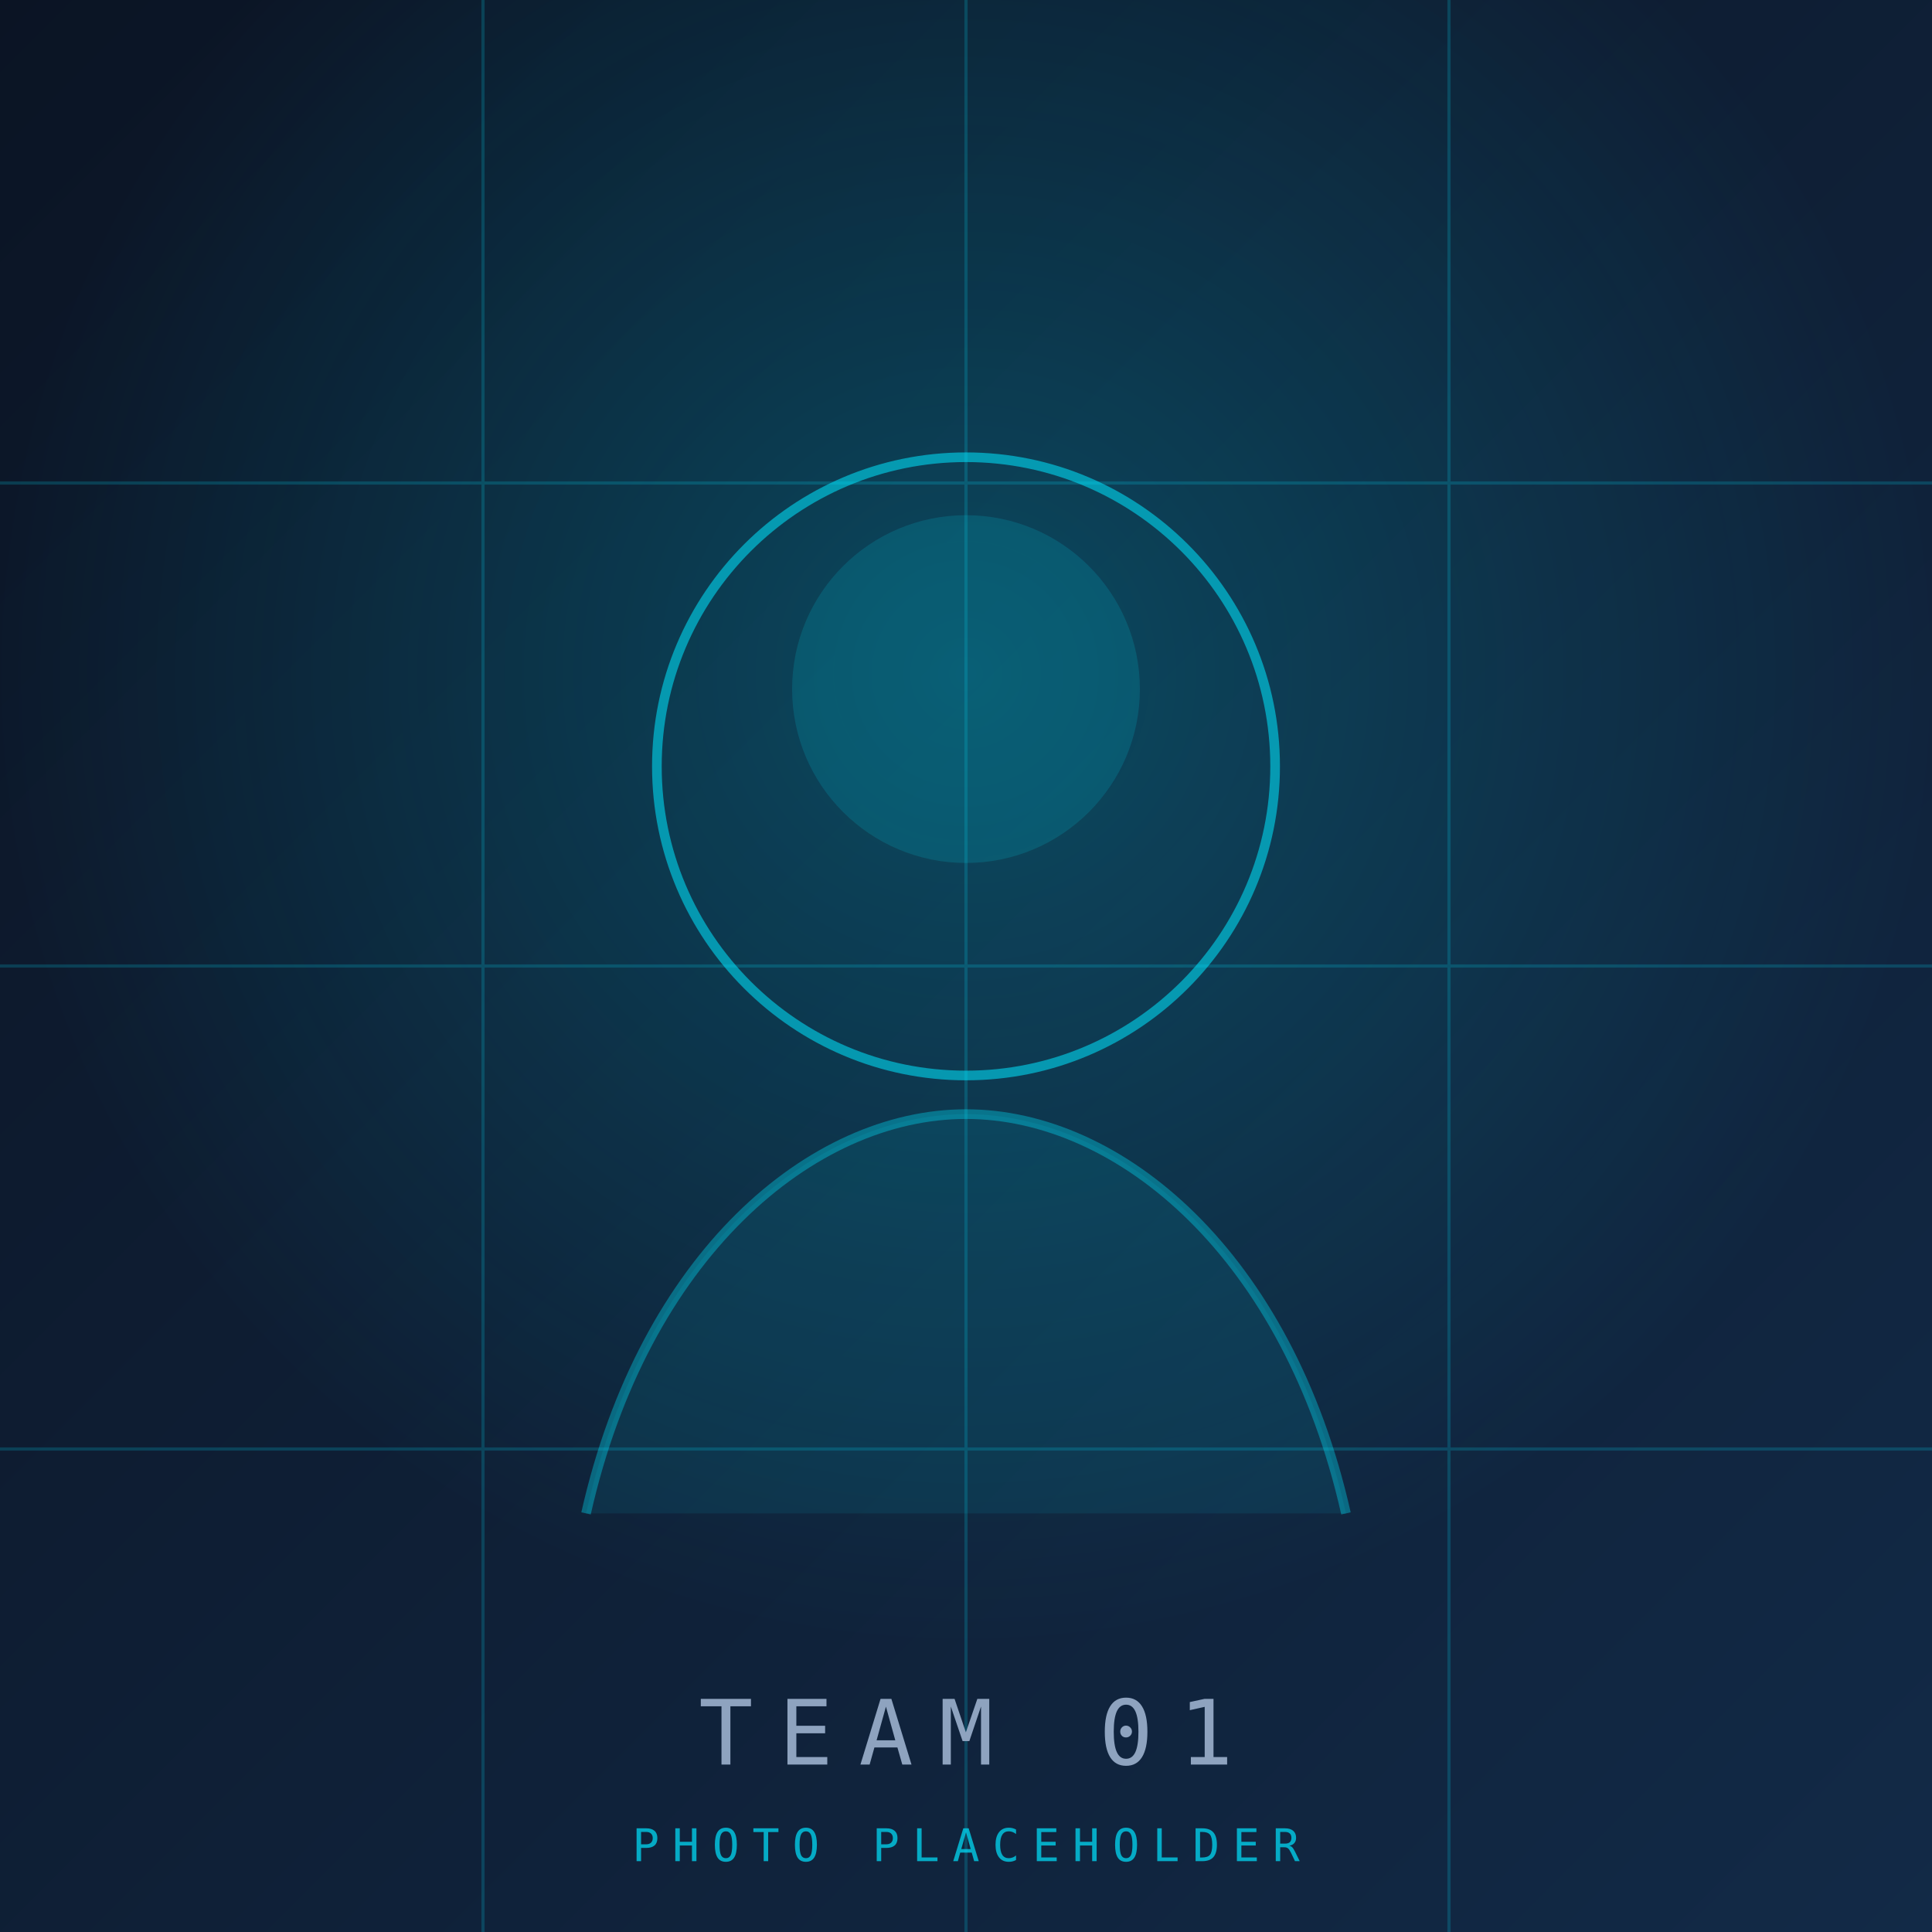
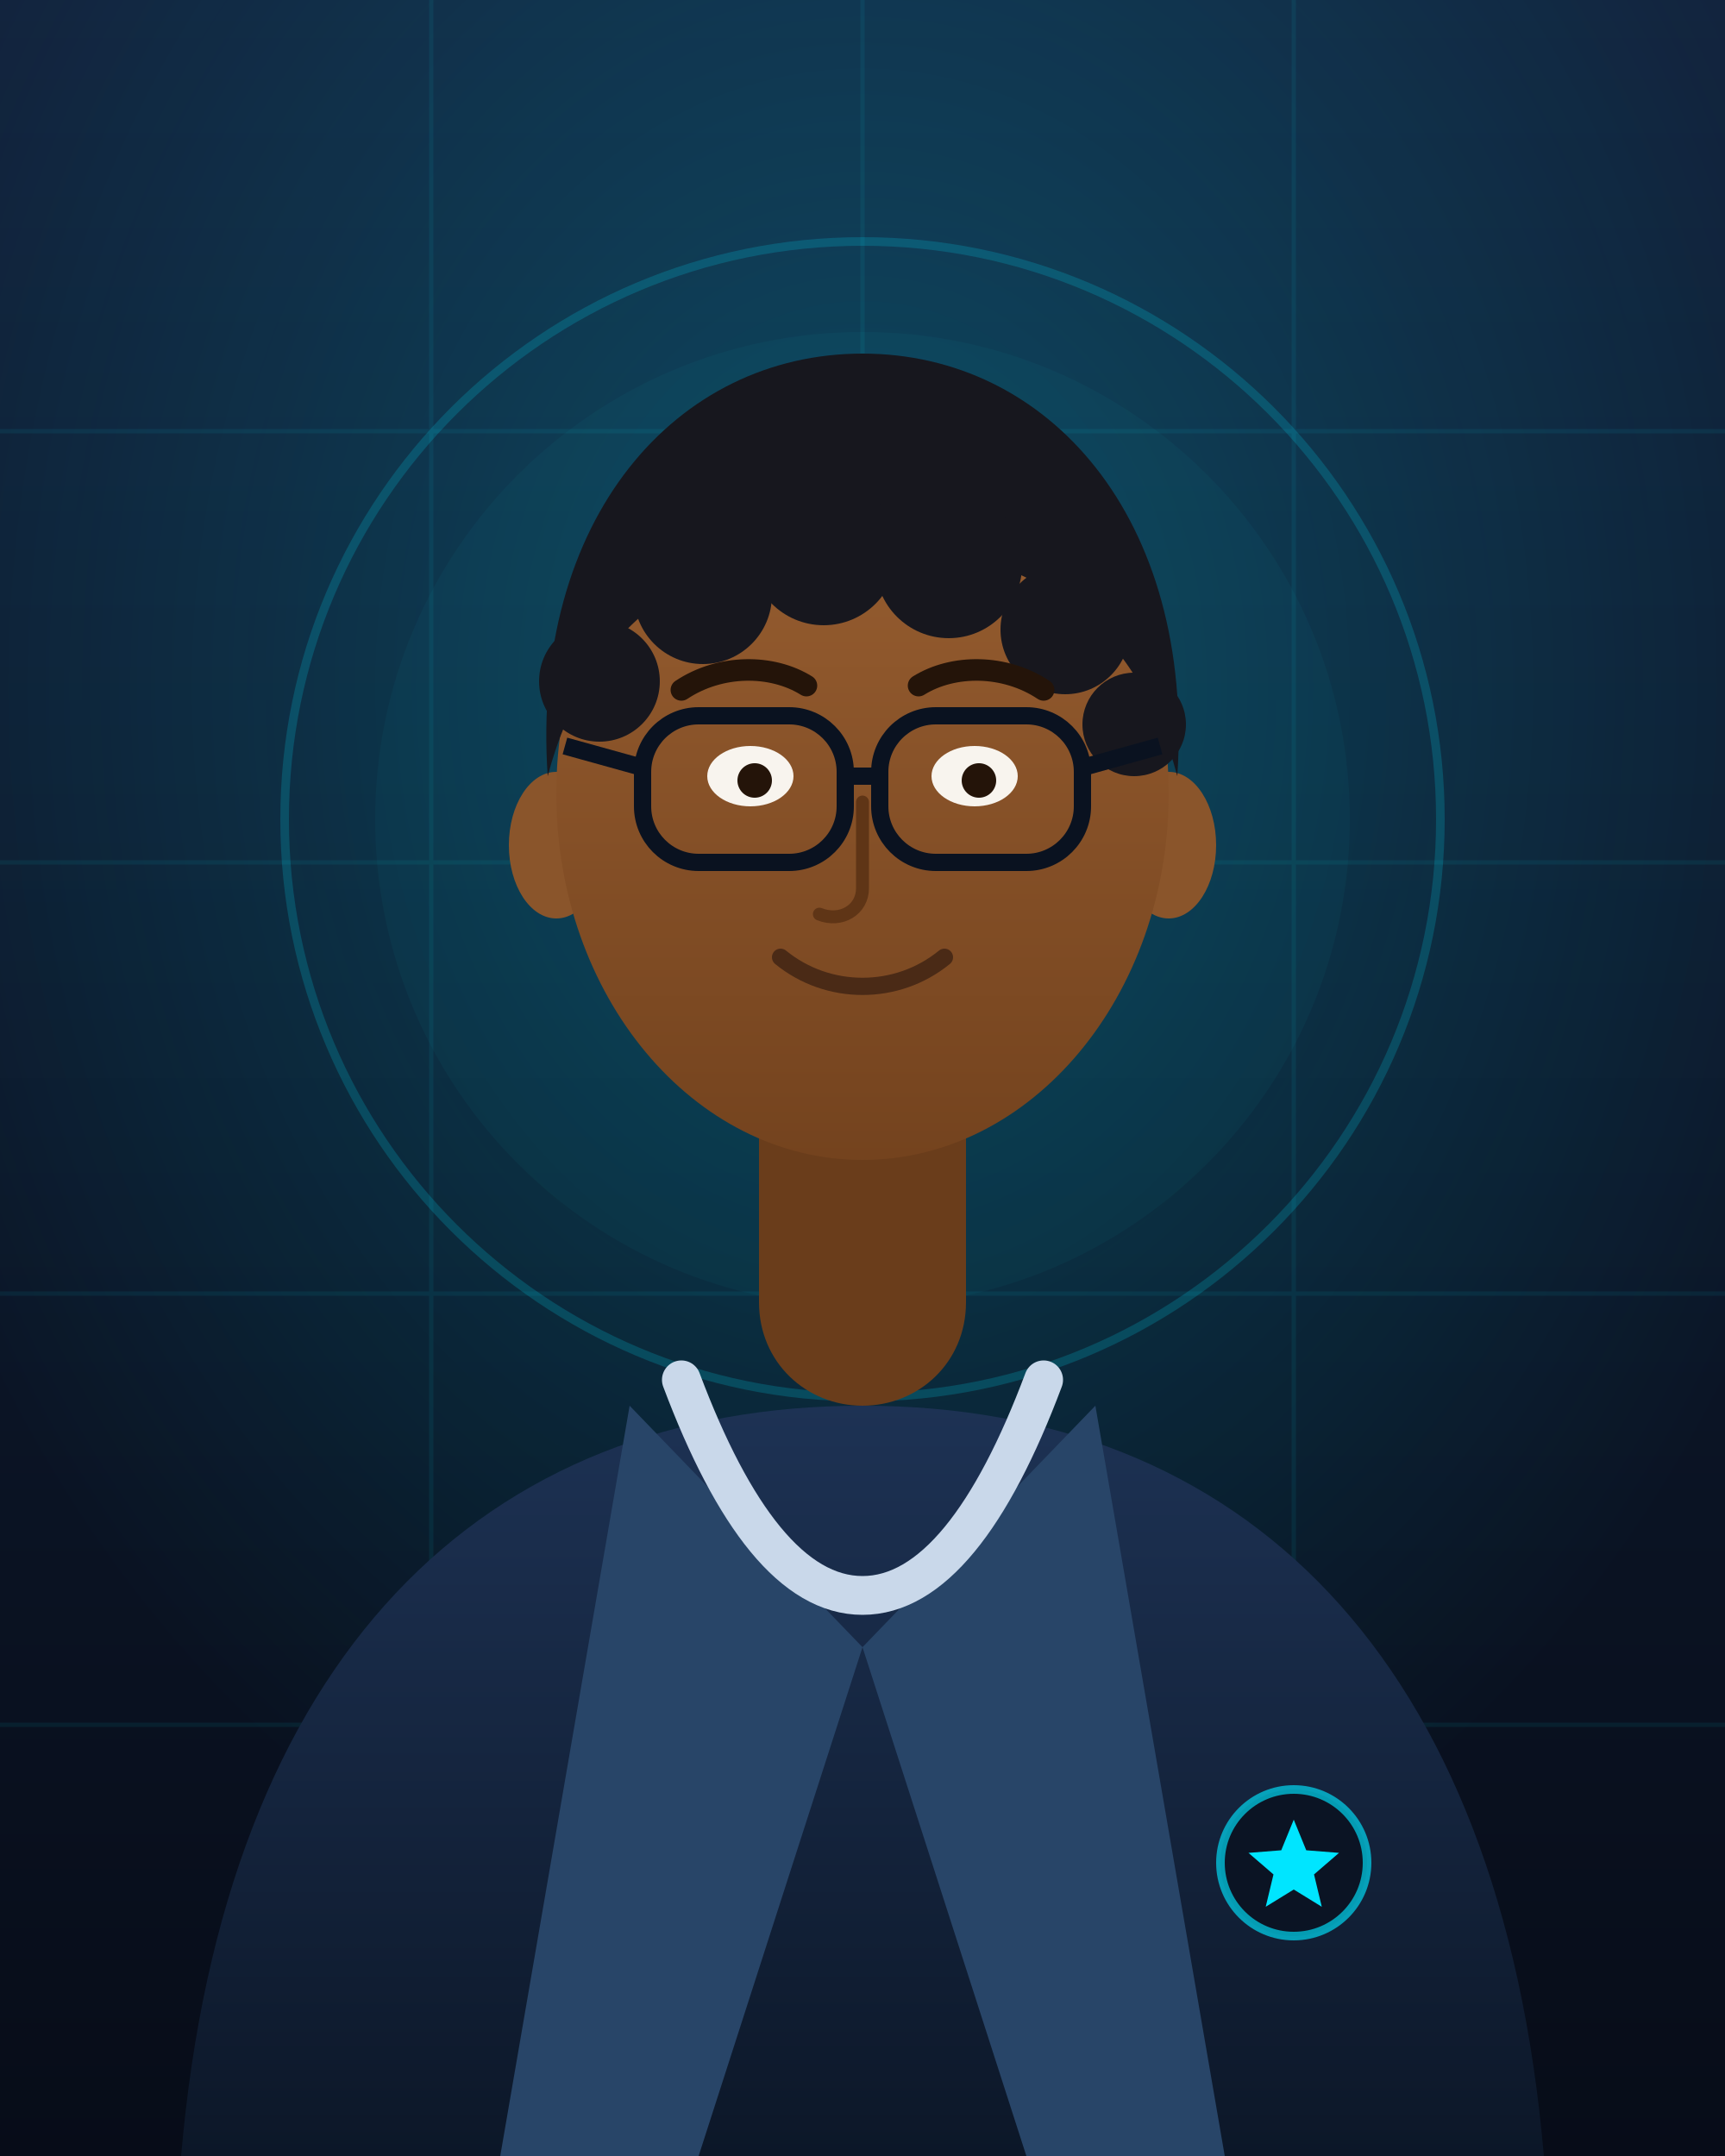
- <svg xmlns="http://www.w3.org/2000/svg" viewBox="0 0 600 600" role="img" aria-label="Team member 01 placeholder">
+ <svg xmlns="http://www.w3.org/2000/svg" viewBox="0 0 400 500" role="img" aria-label="Illustrated portrait of Jeorse Barnard">
  <defs>
-     <linearGradient id="bg" x1="0" y1="0" x2="1" y2="1">
-       <stop offset="0" stop-color="#0b1424" />
-       <stop offset="1" stop-color="#122a47" />
+     <linearGradient id="bg" x1="0" y1="0" x2="0" y2="1">
+       <stop offset="0" stop-color="#12233d" />
+       <stop offset="1" stop-color="#070c18" />
    </linearGradient>
-     <radialGradient id="glow" cx="50%" cy="35%" r="50%">
+     <radialGradient id="glow" cx="50%" cy="32%" r="60%">
      <stop offset="0" stop-color="#00e5ff" stop-opacity="0.22" />
      <stop offset="1" stop-color="#00e5ff" stop-opacity="0" />
    </radialGradient>
+     <linearGradient id="skin" x1="0" y1="0" x2="0" y2="1">
+       <stop offset="0" stop-color="#9a6032" />
+       <stop offset="1" stop-color="#74431e" />
+     </linearGradient>
+     <linearGradient id="jacket" x1="0" y1="0" x2="0" y2="1">
+       <stop offset="0" stop-color="#1d3254" />
+       <stop offset="1" stop-color="#0c1728" />
+     </linearGradient>
  </defs>
-   <rect width="600" height="600" fill="url(#bg)" />
-   <rect width="600" height="600" fill="url(#glow)" />
-   <g stroke="#00e5ff" stroke-opacity="0.18">
-     <path d="M0 150h600M0 300h600M0 450h600M150 0v600M300 0v600M450 0v600" />
+   <rect width="400" height="500" fill="url(#bg)" />
+   <rect width="400" height="500" fill="url(#glow)" />
+   <g stroke="#00e5ff" stroke-opacity="0.07" fill="none">
+     <path d="M0 100h400M0 200h400M0 300h400M0 400h400M100 0v500M200 0v500M300 0v500" />
  </g>
-   <circle cx="300" cy="238" r="96" fill="none" stroke="#00e5ff" stroke-opacity="0.55" stroke-width="3" />
-   <circle cx="300" cy="214" r="54" fill="#00e5ff" fill-opacity="0.14" />
-   <path d="M182 470c18-80 70-124 118-124s100 44 118 124" fill="#00e5ff" fill-opacity="0.08" stroke="#00e5ff" stroke-opacity="0.35" stroke-width="3" />
-   <text x="300" y="548" text-anchor="middle" font-family="ui-monospace, SFMono-Regular, monospace" font-size="28" fill="#8ea3bf" letter-spacing="8">TEAM 01</text>
-   <text x="300" y="578" text-anchor="middle" font-family="ui-monospace, SFMono-Regular, monospace" font-size="14" fill="#00e5ff" fill-opacity="0.7" letter-spacing="4">PHOTO PLACEHOLDER</text>
+   <circle cx="200" cy="190" r="134" fill="none" stroke="#00e5ff" stroke-opacity="0.18" stroke-width="2" />
+   <circle cx="200" cy="190" r="113" fill="#00e5ff" fill-opacity="0.035" />
+   <path d="M176 250h48v52c0 14-11 24-24 24s-24-10-24-24z" fill="#6a3d1b" />
+   <path d="M42 500c10-116 70-174 158-174s148 58 158 174z" fill="url(#jacket)" />
+   <path d="M146 326l54 56-38 118h-46z" fill="#284568" />
+   <path d="M254 326l-54 56 38 118h46z" fill="#284568" />
+   <path d="M158 320c12 32 26 50 42 50s30-18 42-50" fill="none" stroke="#c9d8ea" stroke-width="9" stroke-linecap="round" />
+   <ellipse cx="129" cy="196" rx="11" ry="17" fill="#8a552b" />
+   <ellipse cx="271" cy="196" rx="11" ry="17" fill="#8a552b" />
+   <ellipse cx="200" cy="184" rx="71" ry="85" fill="url(#skin)" />
+   <path d="M127 180c-4-60 30-98 73-98s77 38 73 98c-9-34-33-54-73-54s-64 20-73 54z" fill="#17171e" />
+   <g fill="#17171e">
+     <circle cx="139" cy="158" r="14" />
+     <circle cx="163" cy="138" r="16" />
+     <circle cx="191" cy="128" r="17" />
+     <circle cx="220" cy="131" r="17" />
+     <circle cx="247" cy="146" r="15" />
+     <circle cx="263" cy="168" r="12" />
+   </g>
+   <path d="M158 160c9-6 21-6 29-1M213 159c8-5 20-5 29 1" stroke="#241409" stroke-width="5" fill="none" stroke-linecap="round" />
+   <ellipse cx="174" cy="180" rx="10" ry="7" fill="#f8f4ee" />
+   <ellipse cx="226" cy="180" rx="10" ry="7" fill="#f8f4ee" />
+   <circle cx="175" cy="181" r="4" fill="#241409" />
+   <circle cx="227" cy="181" r="4" fill="#241409" />
+   <g fill="none" stroke="#0a1220" stroke-width="4">
+     <rect x="149" y="166" width="47" height="34" rx="13" />
+     <rect x="204" y="166" width="47" height="34" rx="13" />
+     <path d="M196 180h8M149 178l-18-5M251 178l18-5" />
+   </g>
+   <path d="M200 186v20c0 5-5 8-10 6" stroke="#5f3516" stroke-width="3" fill="none" stroke-linecap="round" />
+   <path d="M181 222c11 9 27 9 38 0" stroke="#4a2a16" stroke-width="4" fill="none" stroke-linecap="round" />
+   <circle cx="300" cy="432" r="17" fill="#0b1424" stroke="#00e5ff" stroke-opacity="0.65" stroke-width="2" />
+   <path d="M300 422l2.9 7.1 7.6.6-5.8 5 1.8 7.5-6.5-4-6.5 4 1.8-7.5-5.8-5 7.6-.6z" fill="#00e5ff" />
</svg>
